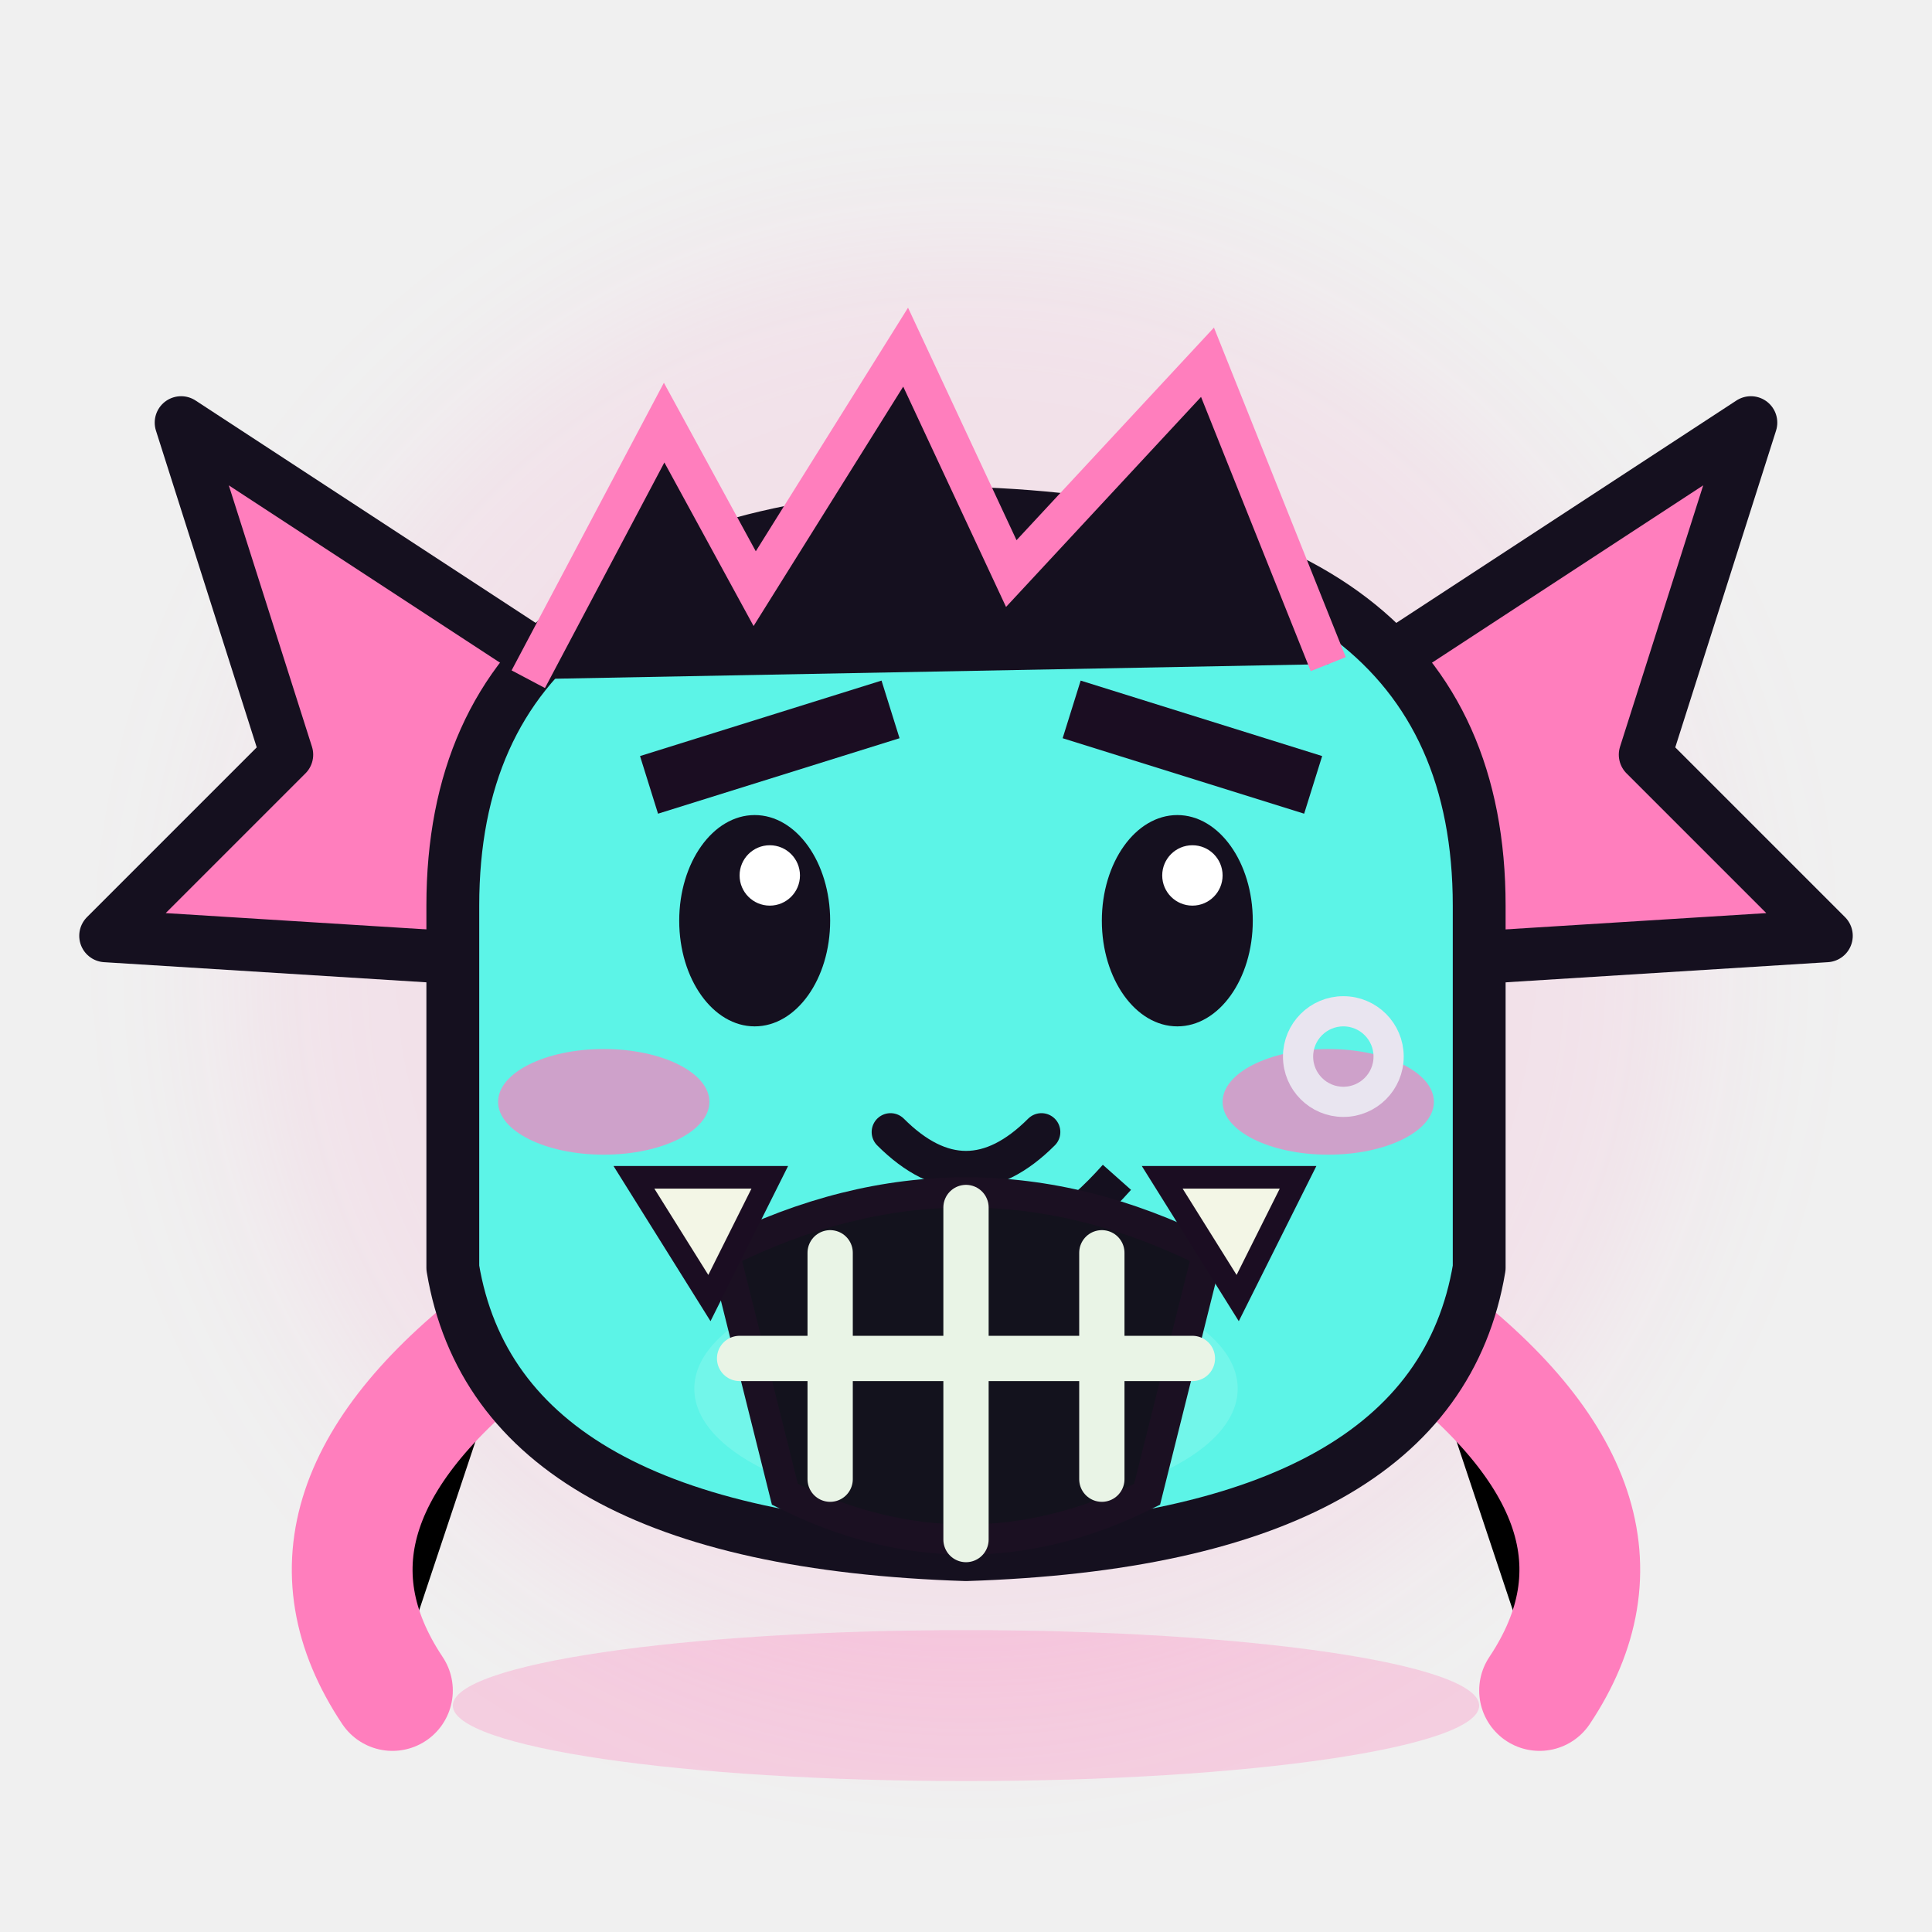
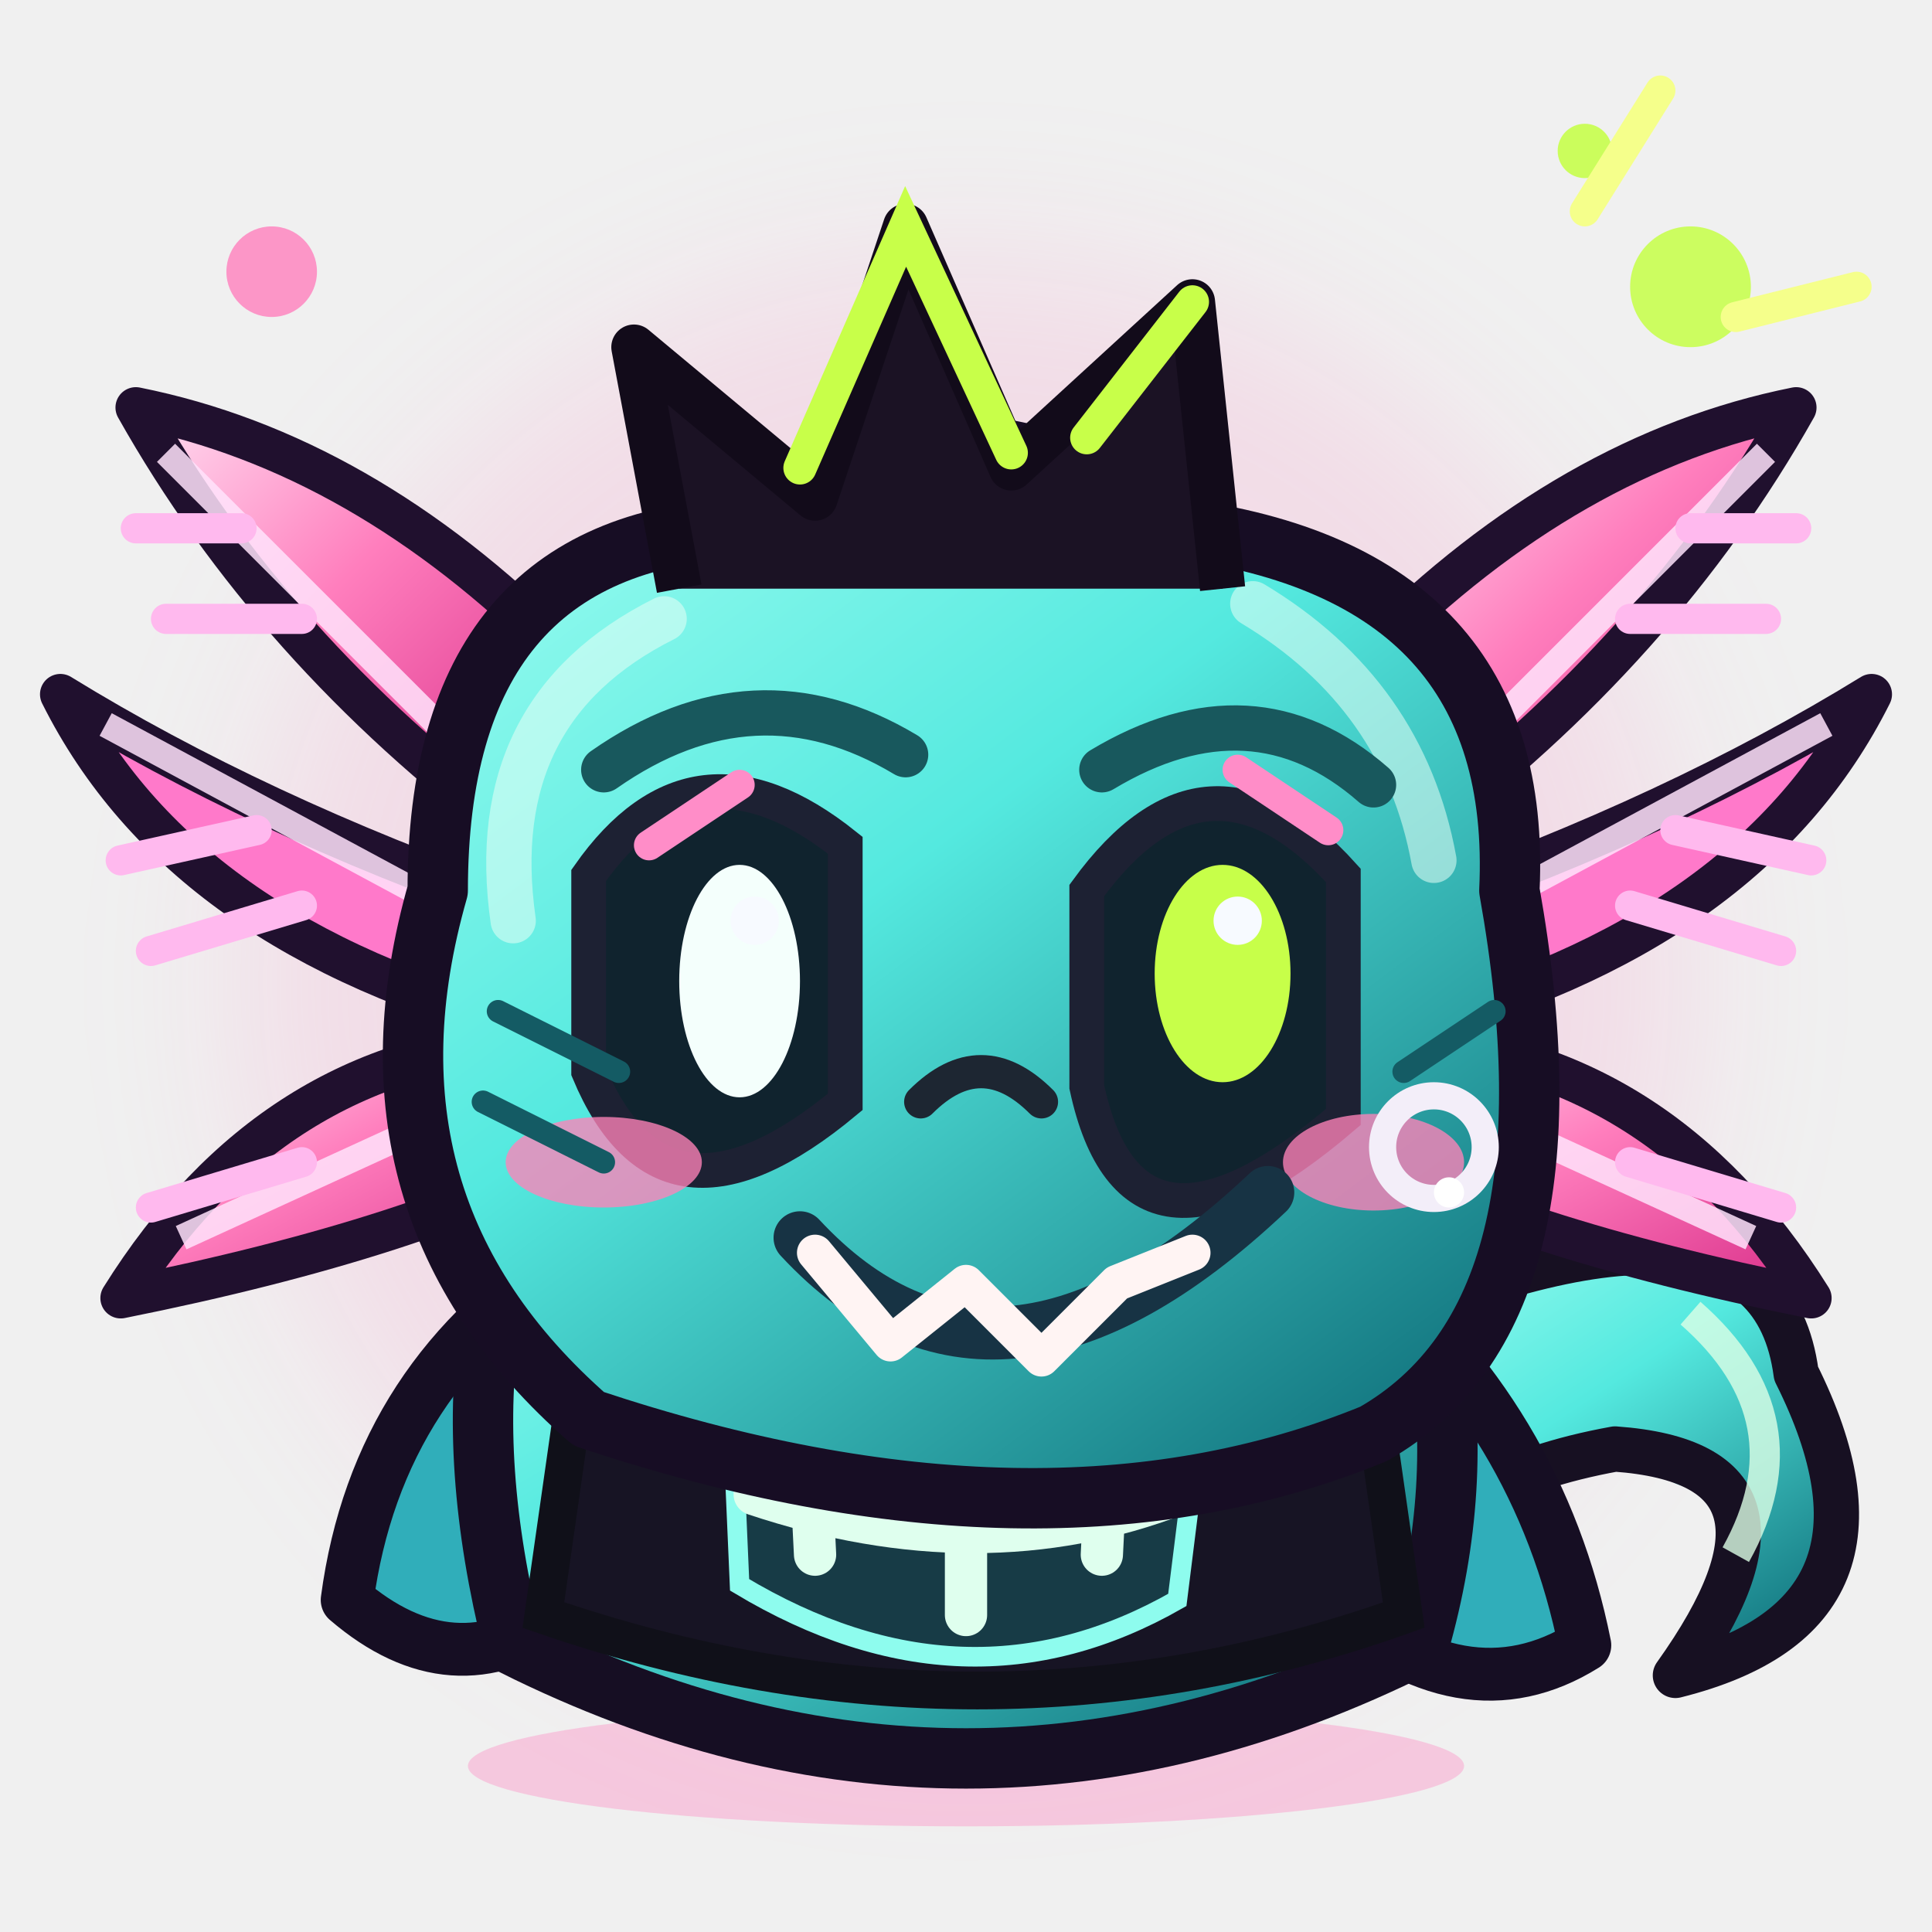
- <svg xmlns="http://www.w3.org/2000/svg" viewBox="0 0 128 128" role="img" aria-label="axolotl original neon mascot">
+ <svg xmlns="http://www.w3.org/2000/svg" viewBox="0 0 128 128" role="img" aria-labelledby="title desc">
  <defs>
-     <filter id="halo" x="-50%" y="-50%" width="200%" height="200%">
+     <linearGradient id="teal" x1="0" y1="0" x2=".8" y2="1">
+       <stop stop-color="#a3fff2" />
+       <stop offset=".46" stop-color="#54e9df" />
+       <stop offset="1" stop-color="#137680" />
+     </linearGradient>
+     <linearGradient id="pink" x1="0" y1="0" x2="1" y2="1">
+       <stop stop-color="#ffe1f3" />
+       <stop offset=".45" stop-color="#ff7ebd" />
+       <stop offset="1" stop-color="#d82d88" />
+     </linearGradient>
+     <filter id="halo" x="-70%" y="-70%" width="240%" height="240%">
      <feGaussianBlur stdDeviation="5" />
    </filter>
  </defs>
-   <style>@media(prefers-reduced-motion:no-preference){#mascot{transform-origin:64px 80px;animation:tilt 2.5s ease-in-out infinite}@keyframes tilt{0%,100%{transform:rotate(-3deg)}50%{transform:rotate(5deg)}}#wink{animation:wink 3s steps(1,end) infinite}@keyframes wink{0%,70%,100%{opacity:0}71%,82%{opacity:1}}}</style>
+   <style>@media (prefers-reduced-motion:no-preference){#mascot{animation:scheming 2.6s ease-in-out infinite;transform-origin:66px 91px}#wink{animation:toxwink 3.2s steps(1,end) infinite}#hazard-glow{animation:glimmer 1.2s ease-in-out infinite}@keyframes scheming{50%{transform:rotate(4deg) translateY(-3px)}}@keyframes toxwink{0%,65%,83%,100%{opacity:0}66%,82%{opacity:1}}@keyframes glimmer{50%{opacity:.22}}}</style>
+   <ellipse cx="64" cy="117" rx="33" ry="4" fill="#ff7ebd" opacity=".35" />
+   <circle cx="64" cy="65" r="48" fill="#ff7ebd" opacity=".17" filter="url(#halo)" />
+   <g id="bubbles" opacity=".88">
+     <circle cx="18" cy="18" r="3" fill="#ff7ebd" opacity=".9" />
+     <circle cx="112" cy="96" r="2.5" fill="#5cf4e7" opacity=".7" />
+     <circle cx="105" cy="10" r="1.8" fill="#c6ff49" />
+   </g>
  <g id="mascot">
-     <ellipse cx="64" cy="113" rx="34" ry="5" fill="#ff7ebd" opacity=".3" />
-     <circle cx="64" cy="64" r="48" fill="#ff7ebd" opacity=".13" filter="url(#halo)" />
-     <path d="M38 45 12 28 19 50 7 62 39 64 M90 45 116 28 109 50 121 62 89 64" fill="#ff7ebd" stroke="#15101f" stroke-width="3.5" stroke-linejoin="round" />
-     <path d="M34 88 Q18 100 26 112 M94 88 Q110 100 102 112" stroke="#ff7ebd" stroke-width="8" stroke-linecap="round" />
-     <path d="M30 60 Q30 35 64 34 Q98 35 98 60 L98 84 Q95 102 64 103 Q33 102 30 84Z" fill="#5cf4e7" stroke="#15101f" stroke-width="3.5" stroke-linejoin="round" />
-     <ellipse cx="64" cy="92" rx="18" ry="8" fill="#fff" opacity=".14" />
-     <ellipse cx="50" cy="61" rx="5" ry="7" fill="#15101f" />
-     <ellipse cx="78" cy="61" rx="5" ry="7" fill="#15101f" />
-     <circle cx="51" cy="58" r="2" fill="#fff" />
-     <circle cx="79" cy="58" r="2" fill="#fff" />
-     <path d="M59 75 Q64 80 69 75" fill="none" stroke="#15101f" stroke-width="2.5" stroke-linecap="round" />
-     <ellipse cx="40" cy="73" rx="7" ry="3.5" fill="#ff7ebd" opacity=".7" />
-     <ellipse cx="88" cy="73" rx="7" ry="3.5" fill="#ff7ebd" opacity=".7" />
-     <path d="M54 89Q64 96 74 89" stroke="#ff7ebd" stroke-width="3" fill="none" stroke-linecap="round" />
+     <g id="tail" stroke="#171022" stroke-width="3" stroke-linejoin="round">
+       <path d="M88 89 Q117 76 119 91 Q127 107 111 111 Q121 97 107 96 Q96 98 93 104Z" fill="url(#teal)" />
+       <path d="M112 87q8 7 3 16" fill="none" stroke="#dcffe6" stroke-width="2" opacity=".8" />
+     </g>
+     <g id="left-gills" stroke="#20102e" stroke-width="2.7" stroke-linejoin="round">
+       <path d="M34 55 Q18 43 9 27 Q24 30 37 43Z" fill="url(#pink)" />
+       <path d="M34 60 Q17 54 4 46 Q12 62 35 68Z" fill="#ff79ca" />
+       <path d="M35 69 Q18 70 8 86 Q28 82 39 76Z" fill="url(#pink)" />
+       <path d="M11 30L32 51M7 48l26 14M12 82l24-11" stroke="#ffe3fc" stroke-width="1.7" opacity=".85" />
+       <path d="M16 35l-7 0m11 6-9 0m6 14-9 2m12 3-10 3m10 14-10 3" stroke="#ffb9ee" stroke-width="2" stroke-linecap="round" />
+     </g>
+     <g id="right-gills" stroke="#20102e" stroke-width="2.7" stroke-linejoin="round">
+       <path d="M94 55 Q110 43 119 27 Q104 30 91 43Z" fill="url(#pink)" />
+       <path d="M94 60 Q111 54 124 46 Q116 62 93 68Z" fill="#ff79ca" />
+       <path d="M93 69 Q110 70 120 86 Q100 82 89 76Z" fill="url(#pink)" />
+       <path d="M117 30L96 51M121 48l-26 14M116 82l-24-11" stroke="#ffe3fc" stroke-width="1.7" opacity=".85" />
+       <path d="M112 35h7m-11 6h9m-6 14 9 2m-12 3 10 3m-10 14 10 3" stroke="#ffb9ee" stroke-width="2" stroke-linecap="round" />
+     </g>
+     <path d="M38 83 Q25 91 23 106 Q30 112 37 107 L47 98 M90 84 Q102 94 105 109 Q97 114 88 106 L83 96" fill="#30aeba" stroke="#160e23" stroke-width="3.5" stroke-linejoin="round" />
+     <path d="M40 71 Q28 85 34 109 Q64 124 94 109 Q100 88 87 70Z" fill="url(#teal)" stroke="#160e23" stroke-width="4" />
+     <path d="M40 79Q64 73 89 79l4 28Q65 117 36 107Z" fill="#171424" stroke="#101019" stroke-width="2.5" />
+     <path d="M48 82Q64 75 81 82l-3 24q-14 8-29-1Z" fill="#173b46" stroke="#8efcee" stroke-width="1.3" />
+     <g stroke="#dfffee" stroke-width="2.8" fill="none" stroke-linecap="round">
+       <path d="M53 83l1 20m10-22v26m10-24-1 20M49 92q15 7 30 0M50 99q15 5 28 0" />
+     </g>
+     <path id="hazard-glow" d="M59 99l5-10 5 10-10 0M64 94v3" fill="none" stroke="#c7ff49" stroke-width="1.7" stroke-linejoin="round" />
+     <path d="M29 59 Q29 36 49 35 Q63 24 78 35 Q101 38 100 59 Q105 87 91 95 Q69 104 39 94 Q23 80 29 59Z" fill="url(#teal)" stroke="#170d24" stroke-width="4" stroke-linejoin="round" />
+     <path d="M34 61Q32 47 44 41M83 40q10 6 12 17" fill="none" stroke="#e6fff6" stroke-width="3" opacity=".55" stroke-linecap="round" />
+     <path d="M45 39 42 23 54 33 60 15 67 31 79 20 81 39" fill="#1b1224" stroke="#120b1a" stroke-width="3" stroke-linejoin="round" />
+     <path d="M53 31 60 15 67 30M72 29l7-9" fill="none" stroke="#c8ff49" stroke-width="2.2" stroke-linecap="round" />
+     <path d="M40 51q10-7 20-1M73 51q10-6 18 1" stroke="#18585d" stroke-width="3" stroke-linecap="round" fill="none" />
+     <path d="M39 58q7-10 17-2v17q-12 10-17-2Z" fill="#10232e" stroke="#1d2133" stroke-width="2.3" />
+     <path d="M72 59q8-11 17-1v16q-14 12-17-2Z" fill="#10232e" stroke="#1d2133" stroke-width="2.3" />
+     <ellipse cx="49" cy="65" rx="4" ry="7.7" fill="#f4fffc" />
+     <ellipse cx="81" cy="64.5" rx="4.5" ry="7.2" fill="#c7ff49" />
+     <circle cx="50" cy="61" r="1.6" fill="#f7faff" />
+     <circle cx="82" cy="61" r="1.6" fill="#f7faff" />
+     <path d="M43 56l6-4m33-1 6 4" stroke="#ff8dc8" stroke-width="2" stroke-linecap="round" />
+     <ellipse cx="40" cy="77" rx="6.5" ry="3" fill="#ff83b9" opacity=".78" />
+     <ellipse cx="91" cy="77" rx="6" ry="3.2" fill="#ff83b9" opacity=".78" />
+     <path d="M61 73q4-4 8 0" stroke="#1d2632" stroke-width="2.2" fill="none" stroke-linecap="round" />
+     <path d="M53 82 Q66 96 84 79" stroke="#173344" stroke-width="3.5" fill="none" stroke-linecap="round" />
+     <path d="M54 83l5 6 5-4 5 5 5-5 5-2" fill="none" stroke="#fff4f3" stroke-width="2.4" stroke-linecap="round" stroke-linejoin="round" />
+     <path d="M33 67l8 4M32 73l8 4M93 71l6-4" stroke="#145b64" stroke-width="1.5" stroke-linecap="round" />
+     <circle cx="95" cy="76" r="3.4" fill="none" stroke="#f3eef9" stroke-width="1.8" />
+     <circle cx="96" cy="79" r="1" fill="#fff" />
+     <g id="lids" opacity="0">
+       <path d="M40 64q9-4 17 1M73 65q9-4 16 0" stroke="#20aeb7" stroke-width="12" fill="none" stroke-linecap="round" />
+       <path d="M42 65l14-1m19 1 13-1" stroke="#153344" stroke-width="2.5" stroke-linecap="round" />
+     </g>
    <g id="wink" opacity="0">
-       <ellipse cx="50" cy="61" rx="9" ry="10" fill="#ff85ce" />
-       <path d="M44 62q6 -5 12 0" fill="none" stroke="#15101f" stroke-width="3.5" stroke-linecap="round" />
-     </g>
-     <path d="M59 80q7 7 15-2" fill="none" stroke="#15101f" stroke-width="2.5" />
-     <g aria-hidden="true">
-       <path d="M48 83Q64 75 80 83L76 99Q64 105 52 99Z" fill="#13121d" stroke="#1b1022" stroke-width="2" />
-       <path d="M55 83v15M64 80v22M73 83v15M49 90h30" stroke="#e9f4e6" stroke-width="3" stroke-linecap="round" />
-       <path d="M35 45 44 28 50 39 60 23 67 38 80 24 88 44" fill="#15101f" stroke="#ff7ebd" stroke-width="2.5" />
-       <path d="M43 52l16-5M71 47l16 5" stroke="#1b0d22" stroke-width="4" />
-       <path d="M42 78h9l-4 8zM77 78h9l-4 8z" fill="#f3f6e6" stroke="#1b0d22" stroke-width="1.5" />
-       <circle cx="89" cy="70" r="3" fill="none" stroke="#e9e5f0" stroke-width="2" />
+       <ellipse cx="49" cy="65" rx="11" ry="12" fill="#42c7ca" />
+       <path d="M40 66q10-6 18 0" stroke="#17242d" stroke-width="3" fill="none" stroke-linecap="round" />
    </g>
  </g>
+   <g id="mischief-fx">
+     <circle cx="112" cy="19" r="4" fill="#c6ff49" opacity=".86" />
+     <path d="M105 14l5-8m5 15 8-2" stroke="#f5ff8b" stroke-width="2" stroke-linecap="round" />
+   </g>
</svg>
